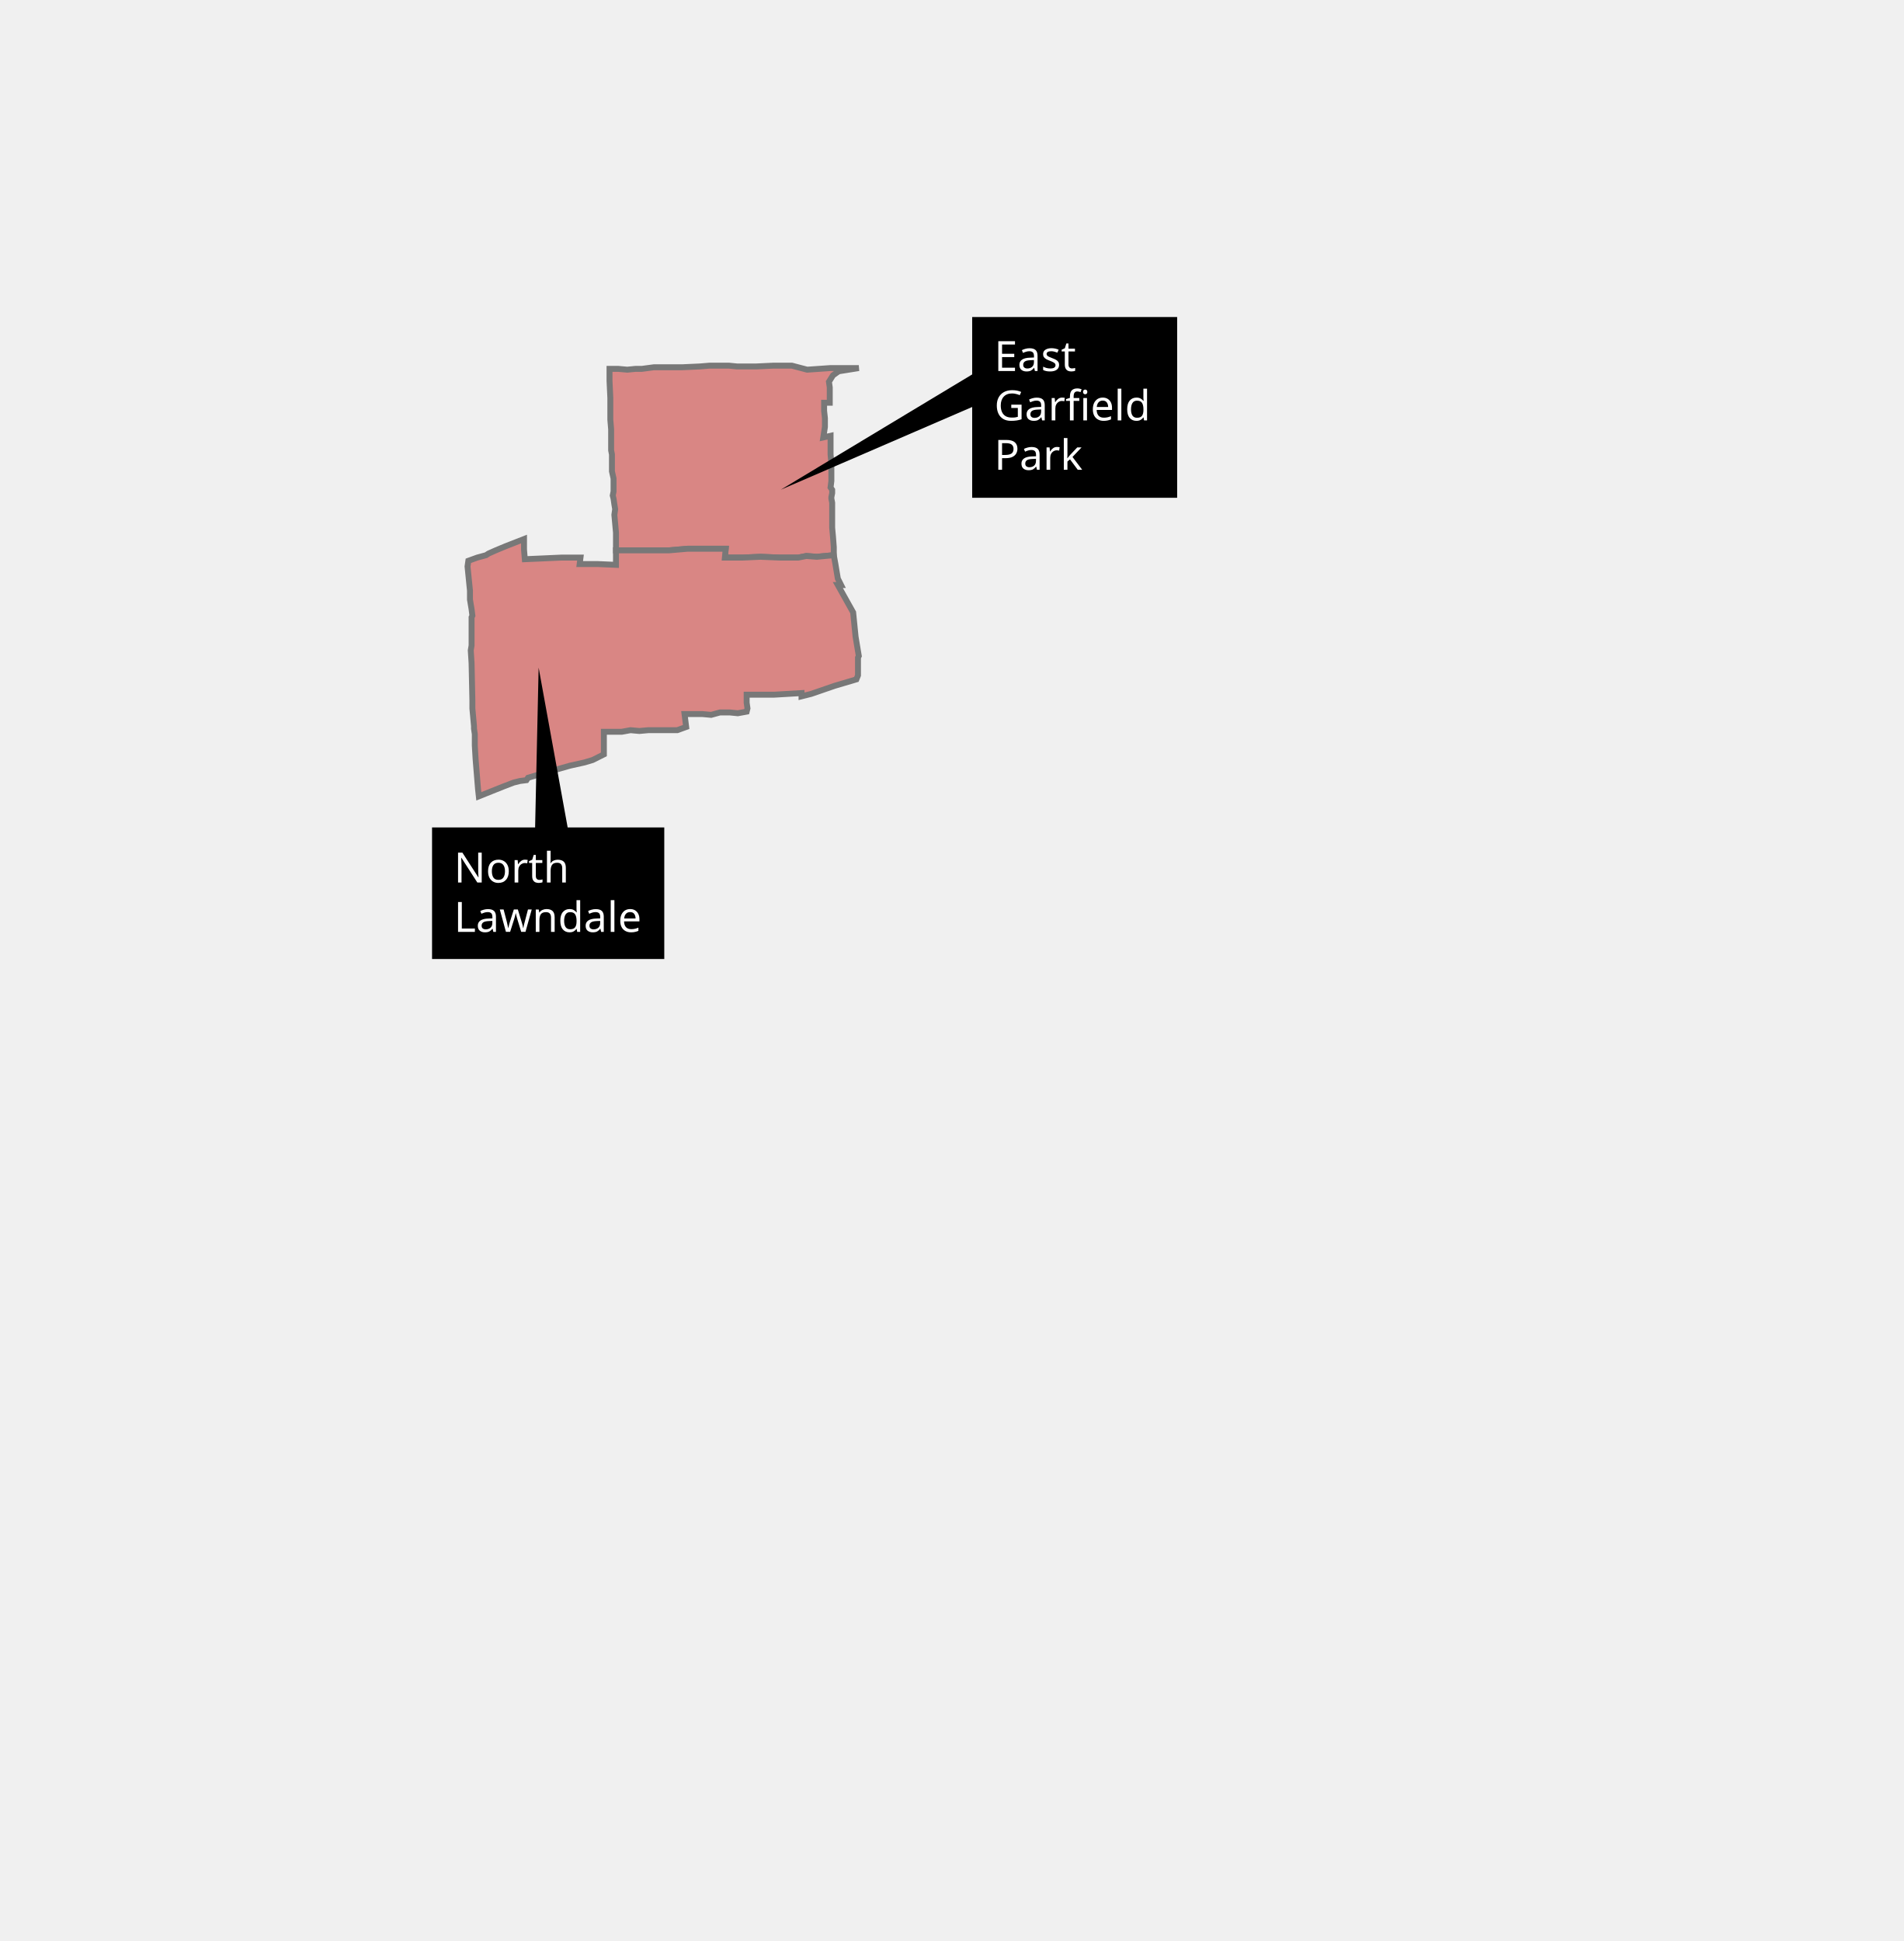
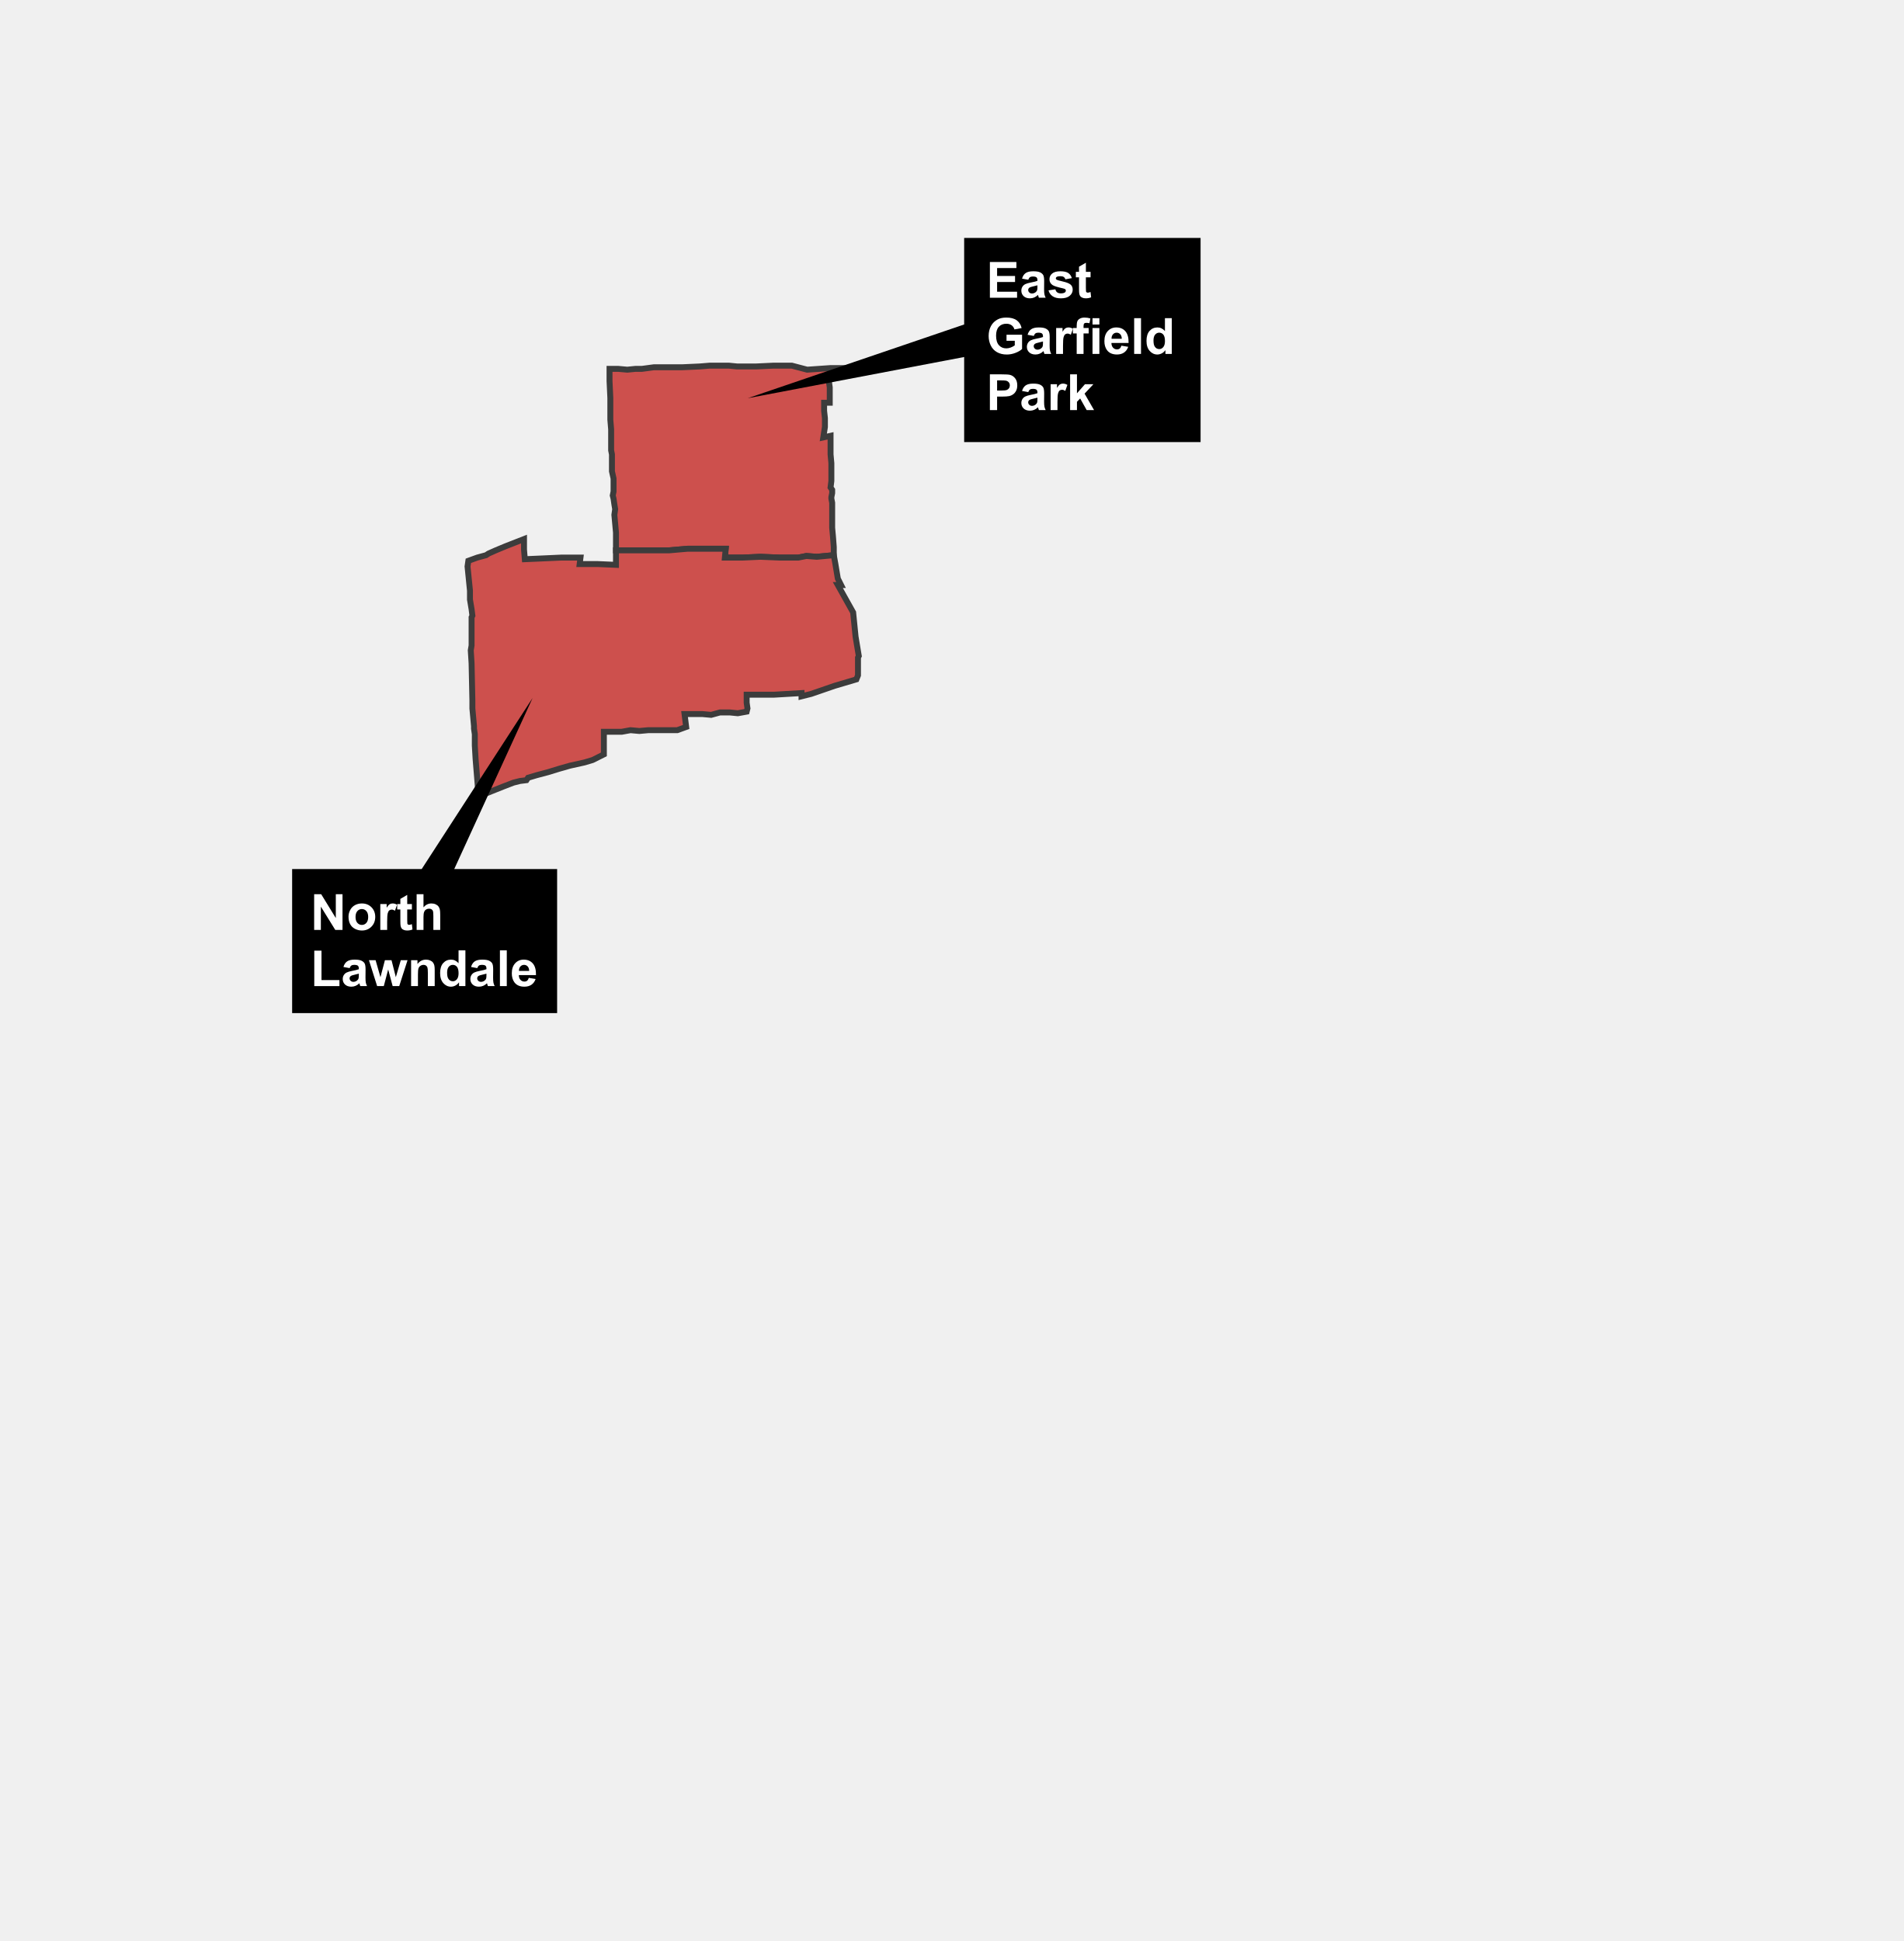
<svg xmlns="http://www.w3.org/2000/svg" version="1.1" id="lawndale" x="0px" y="0px" viewBox="0 0 610 622" style="enable-background:new 0 0 610 622;" xml:space="preserve">
-   <g style="opacity:0.5;">
+   <g style="opacity:0.75;">
    <g id="Chicago_x5F_Community_x5F_Areas_selection_2_">
      <polygon style="fill:#C11B17;stroke:#000000;stroke-width:1.9;stroke-miterlimit:10;" points="264.31,133.972 264.31,136.815     263.793,140.175 266.119,139.658 266.119,142.501 266.119,145.602 266.377,148.445 266.377,151.546 266.377,154.131     266.119,156.198 266.636,156.973 266.636,158.007 266.377,159.299 266.377,159.816 266.636,161.108 266.636,163.434     266.636,166.277 266.636,169.12 266.894,171.963 267.153,175.323 267.153,177.907 261.725,178.424 258.365,178.166     255.78,178.682 249.835,178.682 243.631,178.424 237.945,178.682 232.259,178.682 232.517,175.84 226.314,175.84 220.369,175.84     214.424,176.356 208.737,176.356 202.792,176.356 199.432,176.356 198.14,176.356 197.364,176.356 197.364,173.514     197.364,170.671 197.106,167.828 196.847,164.985 197.106,163.176 196.847,161.625 196.589,159.816 196.33,158.783     196.589,157.49 196.589,156.198 196.589,153.355 196.072,151.029 196.072,147.67 196.072,145.602 195.813,144.31 195.813,141.467     195.813,137.59 195.555,134.489 195.555,130.871 195.555,127.511 195.296,122.084 195.296,119.758 195.296,118.207     198.14,118.207 200.983,118.466 203.568,118.207 205.635,118.207 209.513,117.691 210.03,117.691 212.614,117.691     218.559,117.691 224.246,117.432 227.347,117.174 230.449,117.174 233.551,117.174 236.136,117.432 240.788,117.432     242.339,117.432 247.767,117.174 253.712,117.174 258.623,118.466 266.119,117.949 275.166,117.949 268.704,118.983     266.894,120.275 265.602,122.342 265.86,124.152 265.86,129.062 264.051,129.062 264.051,131.646   " />
      <polygon style="fill:#C11B17;stroke:#000000;stroke-width:1.9;stroke-miterlimit:10;" points="233.809,228.303 230.708,228.303     227.864,229.078 225.021,228.82 222.178,228.82 219.335,228.82 219.852,232.955 217.008,233.989 214.165,233.989 213.39,233.989     210.03,233.989 207.703,233.989 204.86,234.247 202.017,233.989 199.173,234.506 196.072,234.506 193.487,234.506     193.487,241.742 189.868,243.551 187.284,244.326 182.631,245.36 179.012,246.394 175.652,247.428 171.775,248.461     169.19,249.237 168.673,250.012 166.605,250.27 164.538,250.787 161.177,252.079 153.423,255.181 153.165,252.855     152.389,243.292 152.131,238.899 152.131,235.281 151.872,233.472 151.872,232.696 151.614,229.854 151.355,227.011     151.355,224.426 151.097,212.538 150.838,208.403 151.097,206.852 151.097,201.684 151.097,197.807 151.355,197.29     151.097,195.223 150.58,192.121 150.58,190.312 150.58,189.278 149.804,181.525 150.063,179.716 152.906,178.682 155.749,177.907     156.525,177.39 158.851,176.356 161.953,175.064 167.898,172.738 167.898,176.098 168.156,179.199 174.101,178.941     179.788,178.682 185.991,178.682 185.733,180.75 191.419,180.75 197.364,181.008 197.364,178.941 197.364,176.356 198.14,176.356     199.432,176.356 202.792,176.356 208.737,176.356 214.424,176.356 220.369,175.84 226.314,175.84 232.517,175.84 232.259,178.682     237.945,178.682 243.631,178.424 249.835,178.682 255.78,178.682 258.365,178.166 261.725,178.424 267.153,177.907 267.67,180.75     268.445,185.402 269.479,187.469 268.445,187.469 273.356,196.256 274.132,204.01 275.166,210.212 274.907,210.729     274.907,216.415 274.39,217.707 267.411,219.774 259.916,222.359 256.814,223.134 256.814,222.1 248.026,222.617 239.237,222.617     239.237,225.202 239.496,227.011 239.237,228.045 236.394,228.561   " />
    </g>
  </g>
  <g>
-     <polygon points="212.839,307.316 138.434,307.316 138.434,265.149 171.453,265.149 172.582,213.941 181.88,265.149    212.839,265.149  " />
-     <rect x="145.47" y="273.21" style="fill:none;" width="64.017" height="29.796" />
-     <text transform="matrix(1 0 0 1 145.4696 282.7979)">
-       <tspan x="0" y="0" style="fill:#FFFFFF; font-family:'Arial-BoldMT'; font-size:13.391px;">North </tspan>
-       <tspan x="0" y="15.825" style="fill:#FFFFFF; font-family:'Arial-BoldMT'; font-size:13.391px;">Lawndale </tspan>
-     </text>
+     <polygon points="178.506,324.649 93.601,324.649 93.601,278.483 135.12,278.483 170.654,223.659 145.547,278.483 178.506,278.483     " />
+     <g>
+       <rect x="99.47" y="286.543" style="fill:none;" width="73.683" height="29.796" />
+       <path style="fill:#FFFFFF;" d="M100.658,297.999v-11.453h2.25l4.688,7.648v-7.648h2.148v11.453h-2.32l-4.617-7.469v7.469H100.658z    " />
+       <path style="fill:#FFFFFF;" d="M111.666,293.733c0-0.729,0.18-1.435,0.539-2.117s0.868-1.203,1.527-1.562s1.395-0.539,2.207-0.539    c1.255,0,2.284,0.407,3.086,1.223s1.203,1.845,1.203,3.09c0,1.255-0.405,2.296-1.215,3.121s-1.829,1.238-3.059,1.238    c-0.761,0-1.485-0.172-2.176-0.516s-1.215-0.848-1.574-1.512S111.666,294.686,111.666,293.733z M113.916,293.85    c0,0.823,0.195,1.453,0.586,1.891s0.872,0.656,1.445,0.656s1.054-0.219,1.441-0.656s0.582-1.073,0.582-1.906    c0-0.812-0.194-1.438-0.582-1.875s-0.868-0.656-1.441-0.656s-1.055,0.219-1.445,0.656S113.916,293.027,113.916,293.85z" />
+       <path style="fill:#FFFFFF;" d="M124.048,297.999h-2.195v-8.297h2.039v1.18c0.349-0.558,0.663-0.925,0.941-1.102    s0.595-0.266,0.949-0.266c0.5,0,0.981,0.138,1.445,0.414l-0.68,1.914c-0.37-0.239-0.714-0.359-1.031-0.359    c-0.308,0-0.567,0.085-0.781,0.254s-0.382,0.476-0.504,0.918s-0.184,1.37-0.184,2.781V297.999z" />
+       <path style="fill:#FFFFFF;" d="M131.978,289.702v1.75h-1.5v3.344c0,0.677,0.015,1.071,0.043,1.184s0.094,0.204,0.195,0.277    s0.226,0.109,0.371,0.109c0.203,0,0.497-0.07,0.883-0.211l0.188,1.703c-0.511,0.219-1.089,0.328-1.734,0.328    c-0.396,0-0.753-0.066-1.07-0.199s-0.551-0.305-0.699-0.516s-0.251-0.496-0.309-0.855c-0.047-0.255-0.07-0.771-0.07-1.547v-3.617    h-1.008v-1.75h1.008v-1.648l2.203-1.281v2.93H131.978z" />
+       <path style="fill:#FFFFFF;" d="M135.689,286.545v4.211c0.708-0.828,1.555-1.242,2.539-1.242c0.505,0,0.961,0.094,1.367,0.281    s0.712,0.427,0.918,0.719s0.347,0.614,0.422,0.969s0.113,0.903,0.113,1.648v4.867h-2.195v-4.383c0-0.87-0.042-1.422-0.125-1.656    s-0.23-0.421-0.441-0.559s-0.476-0.207-0.793-0.207c-0.364,0-0.69,0.089-0.977,0.266s-0.496,0.444-0.629,0.801    s-0.199,0.884-0.199,1.582v4.156h-2.195v-11.453H135.689z" />
+       <path style="fill:#FFFFFF;" d="M100.697,315.999v-11.359h2.312v9.43h5.75v1.93H100.697z" />
+       <path style="fill:#FFFFFF;" d="M112.033,310.233l-1.992-0.359c0.224-0.802,0.609-1.396,1.156-1.781s1.359-0.578,2.438-0.578    c0.979,0,1.708,0.116,2.188,0.348s0.816,0.526,1.012,0.883s0.293,1.012,0.293,1.965l-0.023,2.562c0,0.729,0.035,1.267,0.105,1.613    s0.202,0.718,0.395,1.113h-2.172c-0.058-0.146-0.128-0.362-0.211-0.648c-0.036-0.13-0.062-0.216-0.078-0.258    c-0.375,0.364-0.776,0.638-1.203,0.82s-0.883,0.273-1.367,0.273c-0.854,0-1.527-0.231-2.02-0.695s-0.738-1.05-0.738-1.758    c0-0.469,0.112-0.887,0.336-1.254s0.538-0.648,0.941-0.844s0.985-0.366,1.746-0.512c1.026-0.192,1.737-0.372,2.133-0.539v-0.219    c0-0.422-0.104-0.723-0.312-0.902s-0.602-0.27-1.18-0.27c-0.391,0-0.695,0.077-0.914,0.23S112.169,309.847,112.033,310.233z     M114.97,312.014c-0.281,0.094-0.727,0.206-1.336,0.336s-1.008,0.258-1.195,0.383c-0.286,0.203-0.43,0.461-0.43,0.773    c0,0.308,0.114,0.573,0.344,0.797s0.521,0.336,0.875,0.336c0.396,0,0.773-0.13,1.133-0.391c0.266-0.198,0.44-0.44,0.523-0.727    c0.058-0.188,0.086-0.544,0.086-1.07V312.014z" />
+       <path style="fill:#FFFFFF;" d="M120.837,315.999l-2.625-8.297h2.133l1.555,5.438l1.43-5.438h2.117l1.383,5.438l1.586-5.438h2.164    l-2.664,8.297h-2.109l-1.43-5.336l-1.406,5.336H120.837z" />
+       <path style="fill:#FFFFFF;" d="M139.283,315.999h-2.195v-4.234c0-0.896-0.047-1.476-0.141-1.738s-0.246-0.468-0.457-0.613    s-0.465-0.219-0.762-0.219c-0.38,0-0.722,0.104-1.023,0.312s-0.509,0.484-0.621,0.828s-0.168,0.979-0.168,1.906v3.758h-2.195    v-8.297h2.039v1.219c0.724-0.938,1.636-1.406,2.734-1.406c0.484,0,0.927,0.087,1.328,0.262s0.704,0.397,0.91,0.668    s0.349,0.578,0.43,0.922s0.121,0.836,0.121,1.477V315.999z" />
+       <path style="fill:#FFFFFF;" d="M149.119,315.999h-2.039v-1.219c-0.339,0.474-0.738,0.827-1.199,1.059s-0.926,0.348-1.395,0.348    c-0.953,0-1.77-0.384-2.449-1.152s-1.02-1.84-1.02-3.215c0-1.406,0.331-2.476,0.992-3.207s1.497-1.098,2.508-1.098    c0.927,0,1.729,0.386,2.406,1.156v-4.125h2.195V315.999z M143.259,311.67c0,0.886,0.122,1.526,0.367,1.922    c0.354,0.573,0.849,0.859,1.484,0.859c0.505,0,0.935-0.215,1.289-0.645s0.531-1.071,0.531-1.926c0-0.953-0.172-1.64-0.516-2.059    s-0.784-0.629-1.32-0.629c-0.521,0-0.957,0.207-1.309,0.621S143.259,310.847,143.259,311.67z" />
+       <path style="fill:#FFFFFF;" d="M152.923,310.233l-1.992-0.359c0.224-0.802,0.609-1.396,1.156-1.781s1.359-0.578,2.438-0.578    c0.979,0,1.708,0.116,2.188,0.348s0.816,0.526,1.012,0.883s0.293,1.012,0.293,1.965l-0.023,2.562c0,0.729,0.035,1.267,0.105,1.613    s0.202,0.718,0.395,1.113h-2.172c-0.058-0.146-0.128-0.362-0.211-0.648c-0.036-0.13-0.062-0.216-0.078-0.258    c-0.375,0.364-0.776,0.638-1.203,0.82s-0.883,0.273-1.367,0.273c-0.854,0-1.527-0.231-2.02-0.695s-0.738-1.05-0.738-1.758    c0-0.469,0.112-0.887,0.336-1.254s0.538-0.648,0.941-0.844s0.985-0.366,1.746-0.512c1.026-0.192,1.737-0.372,2.133-0.539v-0.219    c0-0.422-0.104-0.723-0.312-0.902s-0.602-0.27-1.18-0.27c-0.391,0-0.695,0.077-0.914,0.23S153.059,309.847,152.923,310.233z     M155.861,312.014c-0.281,0.094-0.727,0.206-1.336,0.336s-1.008,0.258-1.195,0.383c-0.286,0.203-0.43,0.461-0.43,0.773    c0,0.308,0.114,0.573,0.344,0.797s0.521,0.336,0.875,0.336c0.396,0,0.773-0.13,1.133-0.391c0.266-0.198,0.44-0.44,0.523-0.727    c0.058-0.188,0.086-0.544,0.086-1.07V312.014z" />
+       <path style="fill:#FFFFFF;" d="M160.181,315.999v-11.453h2.195v11.453H160.181z" />
+       <path style="fill:#FFFFFF;" d="M169.431,313.358l2.188,0.367c-0.281,0.802-0.726,1.413-1.332,1.832s-1.366,0.629-2.277,0.629    c-1.442,0-2.511-0.472-3.203-1.414c-0.547-0.755-0.82-1.708-0.82-2.859c0-1.375,0.359-2.452,1.078-3.23s1.628-1.168,2.727-1.168    c1.234,0,2.208,0.407,2.922,1.223s1.055,2.063,1.023,3.746h-5.5c0.016,0.651,0.192,1.157,0.531,1.52s0.761,0.543,1.266,0.543    c0.344,0,0.633-0.094,0.867-0.281S169.311,313.775,169.431,313.358z M169.556,311.139c-0.016-0.636-0.18-1.118-0.492-1.449    s-0.692-0.496-1.141-0.496c-0.479,0-0.875,0.175-1.188,0.523s-0.466,0.823-0.461,1.422H169.556z" />
+     </g>
  </g>
  <g>
-     <polygon points="377.168,101.601 377.168,159.517 311.493,159.517 311.493,130.417 250.178,156.923 311.493,119.99    311.493,101.601  " />
-     <rect x="318.571" y="109.305" style="fill:none;" width="56.224" height="43.43" />
-     <text transform="matrix(1 0 0 1 318.5709 118.8931)">
-       <tspan x="0" y="0" style="fill:#FFFFFF; font-family:'Arial-BoldMT'; font-size:13.391px;">East </tspan>
-       <tspan x="0" y="15.825" style="fill:#FFFFFF; font-family:'Arial-BoldMT'; font-size:13.391px;">Garfield </tspan>
-       <tspan x="0" y="31.65" style="fill:#FFFFFF; font-family:'Arial-BoldMT'; font-size:13.391px;">Park</tspan>
-     </text>
+     <polygon points="384.676,76.254 384.676,141.67 308.926,141.67 308.926,114.405 239.581,127.608 308.926,103.978 308.926,76.254     " />
+     <g>
+       <rect x="316.005" y="83.958" style="fill:none;" width="71.498" height="54.021" />
+       <path style="fill:#FFFFFF;" d="M317.169,95.414V83.96h8.492v1.938h-6.18v2.539h5.75v1.93h-5.75v3.117h6.398v1.93H317.169z" />
+       <path style="fill:#FFFFFF;" d="M329.465,89.648l-1.992-0.359c0.224-0.802,0.609-1.396,1.156-1.781s1.359-0.578,2.438-0.578    c0.979,0,1.708,0.116,2.188,0.348s0.816,0.526,1.012,0.883s0.293,1.012,0.293,1.965l-0.023,2.562c0,0.729,0.035,1.267,0.105,1.613    s0.202,0.718,0.395,1.113h-2.172c-0.058-0.146-0.128-0.362-0.211-0.648c-0.036-0.13-0.062-0.216-0.078-0.258    c-0.375,0.364-0.776,0.638-1.203,0.82s-0.883,0.273-1.367,0.273c-0.854,0-1.527-0.231-2.02-0.695s-0.738-1.05-0.738-1.758    c0-0.469,0.112-0.887,0.336-1.254s0.538-0.648,0.941-0.844s0.985-0.366,1.746-0.512c1.026-0.192,1.737-0.372,2.133-0.539v-0.219    c0-0.422-0.104-0.723-0.312-0.902s-0.602-0.27-1.18-0.27c-0.391,0-0.695,0.077-0.914,0.23S329.601,89.262,329.465,89.648z     M332.403,91.429c-0.281,0.094-0.727,0.206-1.336,0.336s-1.008,0.258-1.195,0.383c-0.286,0.203-0.43,0.461-0.43,0.773    c0,0.308,0.114,0.573,0.344,0.797s0.521,0.336,0.875,0.336c0.396,0,0.773-0.13,1.133-0.391c0.266-0.198,0.44-0.44,0.523-0.727    c0.058-0.188,0.086-0.544,0.086-1.07V91.429z" />
+       <path style="fill:#FFFFFF;" d="M335.95,93.046l2.203-0.336c0.094,0.427,0.284,0.751,0.57,0.973s0.688,0.332,1.203,0.332    c0.567,0,0.995-0.104,1.281-0.312c0.192-0.146,0.289-0.341,0.289-0.586c0-0.167-0.052-0.305-0.156-0.414    c-0.109-0.104-0.354-0.2-0.734-0.289c-1.771-0.391-2.894-0.747-3.367-1.07c-0.656-0.448-0.984-1.07-0.984-1.867    c0-0.719,0.284-1.323,0.852-1.812s1.448-0.734,2.641-0.734c1.136,0,1.979,0.185,2.531,0.555s0.933,0.917,1.141,1.641l-2.07,0.383    c-0.089-0.323-0.257-0.57-0.504-0.742s-0.601-0.258-1.059-0.258c-0.578,0-0.992,0.081-1.242,0.242    c-0.167,0.114-0.25,0.263-0.25,0.445c0,0.156,0.073,0.289,0.219,0.398c0.198,0.146,0.882,0.352,2.051,0.617    s1.985,0.591,2.449,0.977c0.458,0.391,0.688,0.935,0.688,1.633c0,0.761-0.317,1.414-0.953,1.961s-1.575,0.82-2.82,0.82    c-1.13,0-2.024-0.229-2.684-0.688S336.153,93.833,335.95,93.046z" />
+       <path style="fill:#FFFFFF;" d="M349.426,87.117v1.75h-1.5v3.344c0,0.677,0.015,1.071,0.043,1.184s0.094,0.204,0.195,0.277    s0.226,0.109,0.371,0.109c0.203,0,0.497-0.07,0.883-0.211l0.188,1.703c-0.511,0.219-1.089,0.328-1.734,0.328    c-0.396,0-0.753-0.066-1.07-0.199s-0.551-0.305-0.699-0.516s-0.251-0.496-0.309-0.855c-0.047-0.255-0.07-0.771-0.07-1.547v-3.617    h-1.008v-1.75h1.008v-1.648l2.203-1.281v2.93H349.426z" />
+       <path style="fill:#FFFFFF;" d="M322.497,109.203v-1.93h4.984v4.562c-0.484,0.469-1.187,0.882-2.105,1.238    s-1.851,0.535-2.793,0.535c-1.198,0-2.242-0.251-3.133-0.754s-1.56-1.222-2.008-2.156s-0.672-1.952-0.672-3.051    c0-1.192,0.25-2.253,0.75-3.18s1.231-1.638,2.195-2.133c0.734-0.38,1.648-0.57,2.742-0.57c1.422,0,2.532,0.298,3.332,0.895    s1.313,1.421,1.543,2.473l-2.297,0.43c-0.161-0.562-0.465-1.007-0.91-1.332s-1.001-0.488-1.668-0.488    c-1.011,0-1.813,0.32-2.41,0.961s-0.895,1.591-0.895,2.852c0,1.359,0.302,2.379,0.906,3.059s1.396,1.02,2.375,1.02    c0.484,0,0.97-0.095,1.457-0.285s0.905-0.421,1.254-0.691v-1.453H322.497z" />
+       <path style="fill:#FFFFFF;" d="M331.239,107.648l-1.992-0.359c0.224-0.802,0.609-1.396,1.156-1.781s1.359-0.578,2.438-0.578    c0.979,0,1.708,0.116,2.188,0.348s0.816,0.526,1.012,0.883s0.293,1.012,0.293,1.965l-0.023,2.562c0,0.729,0.035,1.267,0.105,1.613    s0.202,0.718,0.395,1.113h-2.172c-0.058-0.146-0.128-0.362-0.211-0.648c-0.036-0.13-0.062-0.216-0.078-0.258    c-0.375,0.364-0.776,0.638-1.203,0.82s-0.883,0.273-1.367,0.273c-0.854,0-1.527-0.231-2.02-0.695s-0.738-1.05-0.738-1.758    c0-0.469,0.112-0.887,0.336-1.254s0.538-0.648,0.941-0.844s0.985-0.366,1.746-0.512c1.026-0.192,1.737-0.372,2.133-0.539v-0.219    c0-0.422-0.104-0.723-0.312-0.902s-0.602-0.27-1.18-0.27c-0.391,0-0.695,0.077-0.914,0.23S331.375,107.262,331.239,107.648z     M334.176,109.429c-0.281,0.094-0.727,0.206-1.336,0.336s-1.008,0.258-1.195,0.383c-0.286,0.203-0.43,0.461-0.43,0.773    c0,0.308,0.114,0.573,0.344,0.797s0.521,0.336,0.875,0.336c0.396,0,0.773-0.13,1.133-0.391c0.266-0.198,0.44-0.44,0.523-0.727    c0.058-0.188,0.086-0.544,0.086-1.07V109.429z" />
+       <path style="fill:#FFFFFF;" d="M340.598,113.414h-2.195v-8.297h2.039v1.18c0.349-0.558,0.663-0.925,0.941-1.102    s0.595-0.266,0.949-0.266c0.5,0,0.981,0.138,1.445,0.414l-0.68,1.914c-0.37-0.239-0.714-0.359-1.031-0.359    c-0.308,0-0.567,0.085-0.781,0.254s-0.382,0.476-0.504,0.918s-0.184,1.37-0.184,2.781V113.414z" />
+       <path style="fill:#FFFFFF;" d="M343.762,105.117h1.219v-0.625c0-0.698,0.074-1.219,0.223-1.562s0.422-0.624,0.82-0.84    s0.902-0.324,1.512-0.324c0.625,0,1.237,0.094,1.836,0.281l-0.297,1.531c-0.349-0.083-0.685-0.125-1.008-0.125    c-0.317,0-0.546,0.074-0.684,0.223s-0.207,0.434-0.207,0.855v0.586h1.641v1.727h-1.641v6.57h-2.195v-6.57h-1.219V105.117z" />
+       <path style="fill:#FFFFFF;" d="M350.051,103.992v-2.031h2.195v2.031H350.051z M350.051,113.414v-8.297h2.195v8.297H350.051z" />
+       <path style="fill:#FFFFFF;" d="M359.301,110.773l2.188,0.367c-0.281,0.802-0.726,1.413-1.332,1.832s-1.366,0.629-2.277,0.629    c-1.442,0-2.511-0.472-3.203-1.414c-0.547-0.755-0.82-1.708-0.82-2.859c0-1.375,0.359-2.452,1.078-3.23s1.628-1.168,2.727-1.168    c1.234,0,2.208,0.407,2.922,1.223s1.055,2.063,1.023,3.746h-5.5c0.016,0.651,0.192,1.157,0.531,1.52s0.761,0.543,1.266,0.543    c0.344,0,0.633-0.094,0.867-0.281S359.181,111.19,359.301,110.773z M359.426,108.554c-0.016-0.636-0.18-1.118-0.492-1.449    s-0.692-0.496-1.141-0.496c-0.479,0-0.875,0.175-1.188,0.523s-0.466,0.823-0.461,1.422H359.426z" />
+       <path style="fill:#FFFFFF;" d="M363.395,113.414V101.96h2.195v11.453H363.395z" />
+       <path style="fill:#FFFFFF;" d="M375.45,113.414h-2.039v-1.219c-0.339,0.474-0.738,0.827-1.199,1.059s-0.926,0.348-1.395,0.348    c-0.953,0-1.77-0.384-2.449-1.152s-1.02-1.84-1.02-3.215c0-1.406,0.331-2.476,0.992-3.207s1.497-1.098,2.508-1.098    c0.927,0,1.729,0.386,2.406,1.156v-4.125h2.195V113.414z M369.59,109.085c0,0.886,0.122,1.526,0.367,1.922    c0.354,0.573,0.849,0.859,1.484,0.859c0.505,0,0.935-0.215,1.289-0.645s0.531-1.071,0.531-1.926c0-0.953-0.172-1.64-0.516-2.059    s-0.784-0.629-1.32-0.629c-0.521,0-0.957,0.207-1.309,0.621S369.59,108.262,369.59,109.085z" />
+       <path style="fill:#FFFFFF;" d="M317.169,131.414V119.96h3.711c1.406,0,2.323,0.058,2.75,0.172    c0.656,0.172,1.206,0.546,1.648,1.121s0.664,1.319,0.664,2.23c0,0.703-0.128,1.294-0.383,1.773s-0.579,0.855-0.973,1.129    s-0.793,0.454-1.199,0.543c-0.552,0.109-1.352,0.164-2.398,0.164h-1.508v4.32H317.169z M319.481,121.898v3.25h1.266    c0.911,0,1.521-0.06,1.828-0.18s0.548-0.308,0.723-0.562s0.262-0.552,0.262-0.891c0-0.417-0.122-0.761-0.367-1.031    s-0.555-0.44-0.93-0.508c-0.276-0.052-0.831-0.078-1.664-0.078H319.481z" />
+       <path style="fill:#FFFFFF;" d="M329.465,125.648l-1.992-0.359c0.224-0.802,0.609-1.396,1.156-1.781s1.359-0.578,2.438-0.578    c0.979,0,1.708,0.116,2.188,0.348s0.816,0.526,1.012,0.883s0.293,1.012,0.293,1.965l-0.023,2.562c0,0.729,0.035,1.267,0.105,1.613    s0.202,0.718,0.395,1.113h-2.172c-0.058-0.146-0.128-0.362-0.211-0.648c-0.036-0.13-0.062-0.216-0.078-0.258    c-0.375,0.364-0.776,0.638-1.203,0.82s-0.883,0.273-1.367,0.273c-0.854,0-1.527-0.231-2.02-0.695s-0.738-1.05-0.738-1.758    c0-0.469,0.112-0.887,0.336-1.254s0.538-0.648,0.941-0.844s0.985-0.366,1.746-0.512c1.026-0.192,1.737-0.372,2.133-0.539v-0.219    c0-0.422-0.104-0.723-0.312-0.902s-0.602-0.27-1.18-0.27c-0.391,0-0.695,0.077-0.914,0.23S329.601,125.262,329.465,125.648z     M332.403,127.429c-0.281,0.094-0.727,0.206-1.336,0.336s-1.008,0.258-1.195,0.383c-0.286,0.203-0.43,0.461-0.43,0.773    c0,0.308,0.114,0.573,0.344,0.797s0.521,0.336,0.875,0.336c0.396,0,0.773-0.13,1.133-0.391c0.266-0.198,0.44-0.44,0.523-0.727    c0.058-0.188,0.086-0.544,0.086-1.07V127.429z" />
+       <path style="fill:#FFFFFF;" d="M338.825,131.414h-2.195v-8.297h2.039v1.18c0.349-0.558,0.663-0.925,0.941-1.102    s0.595-0.266,0.949-0.266c0.5,0,0.981,0.138,1.445,0.414l-0.68,1.914c-0.37-0.239-0.714-0.359-1.031-0.359    c-0.308,0-0.567,0.085-0.781,0.254s-0.382,0.476-0.504,0.918s-0.184,1.37-0.184,2.781V131.414z" />
+       <path style="fill:#FFFFFF;" d="M342.872,131.414V119.96h2.195v6.078l2.57-2.922h2.703l-2.836,3.031l3.039,5.266h-2.367    l-2.086-3.727l-1.023,1.07v2.656H342.872z" />
+     </g>
  </g>
</svg>
